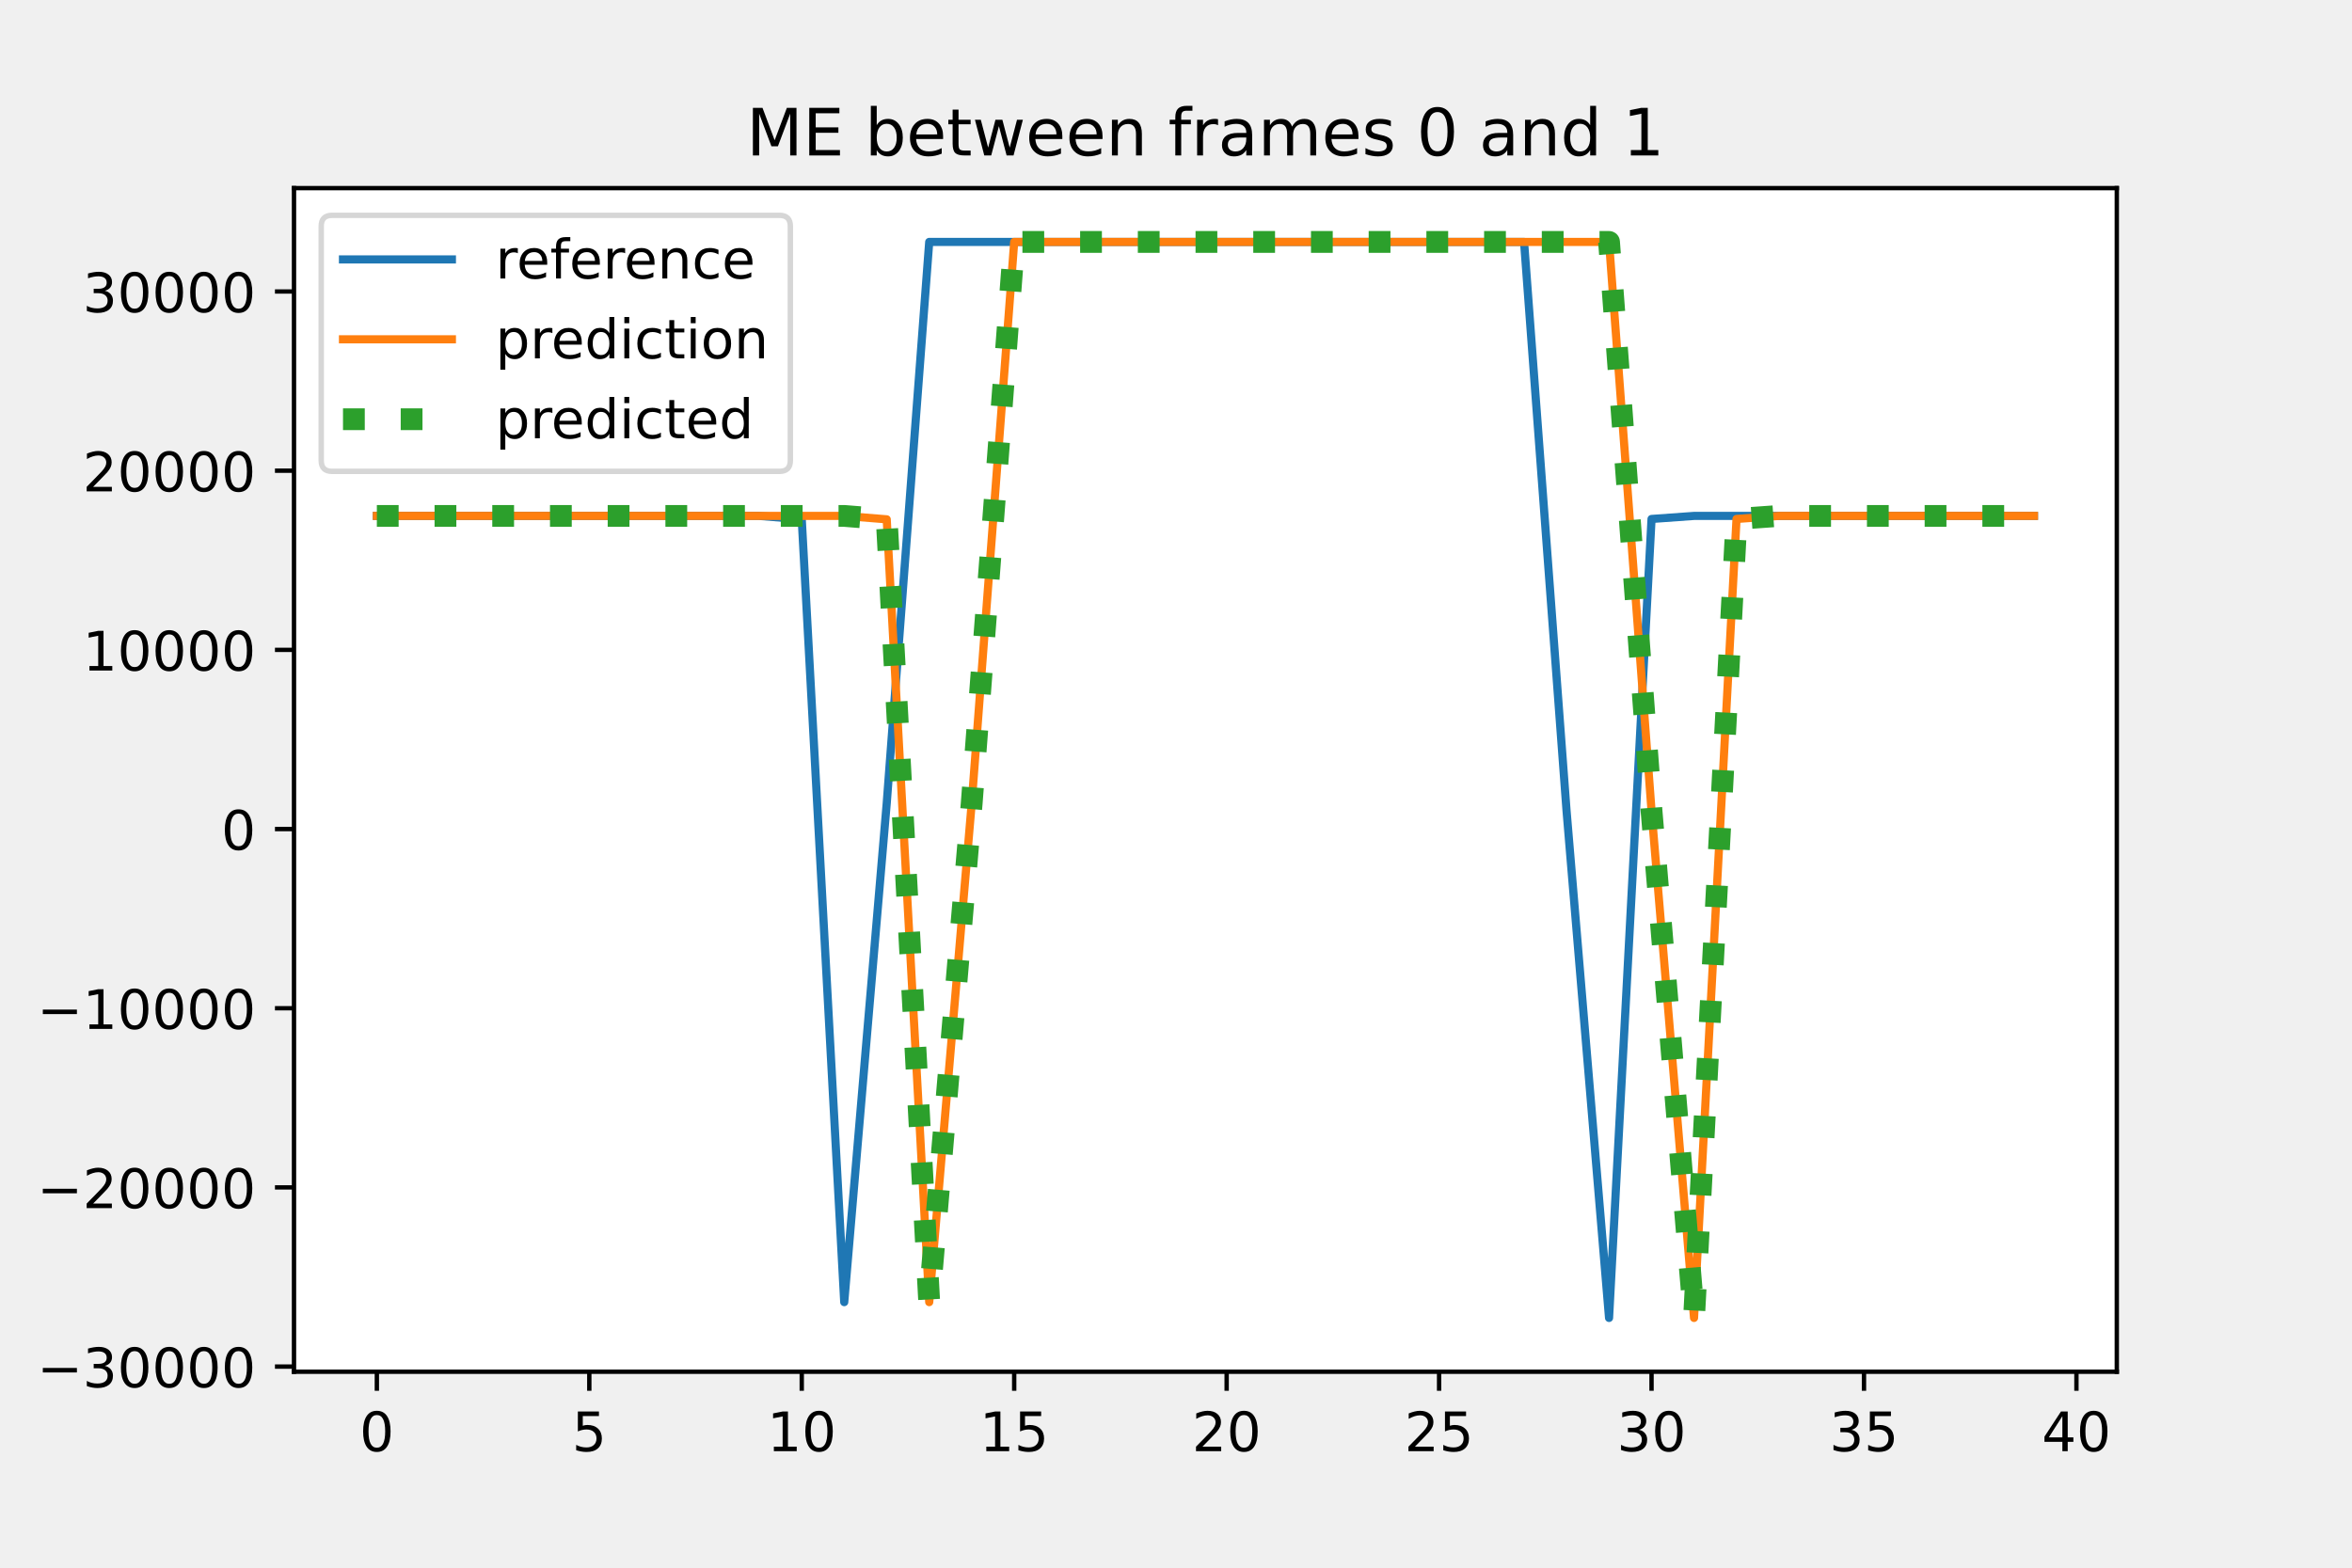
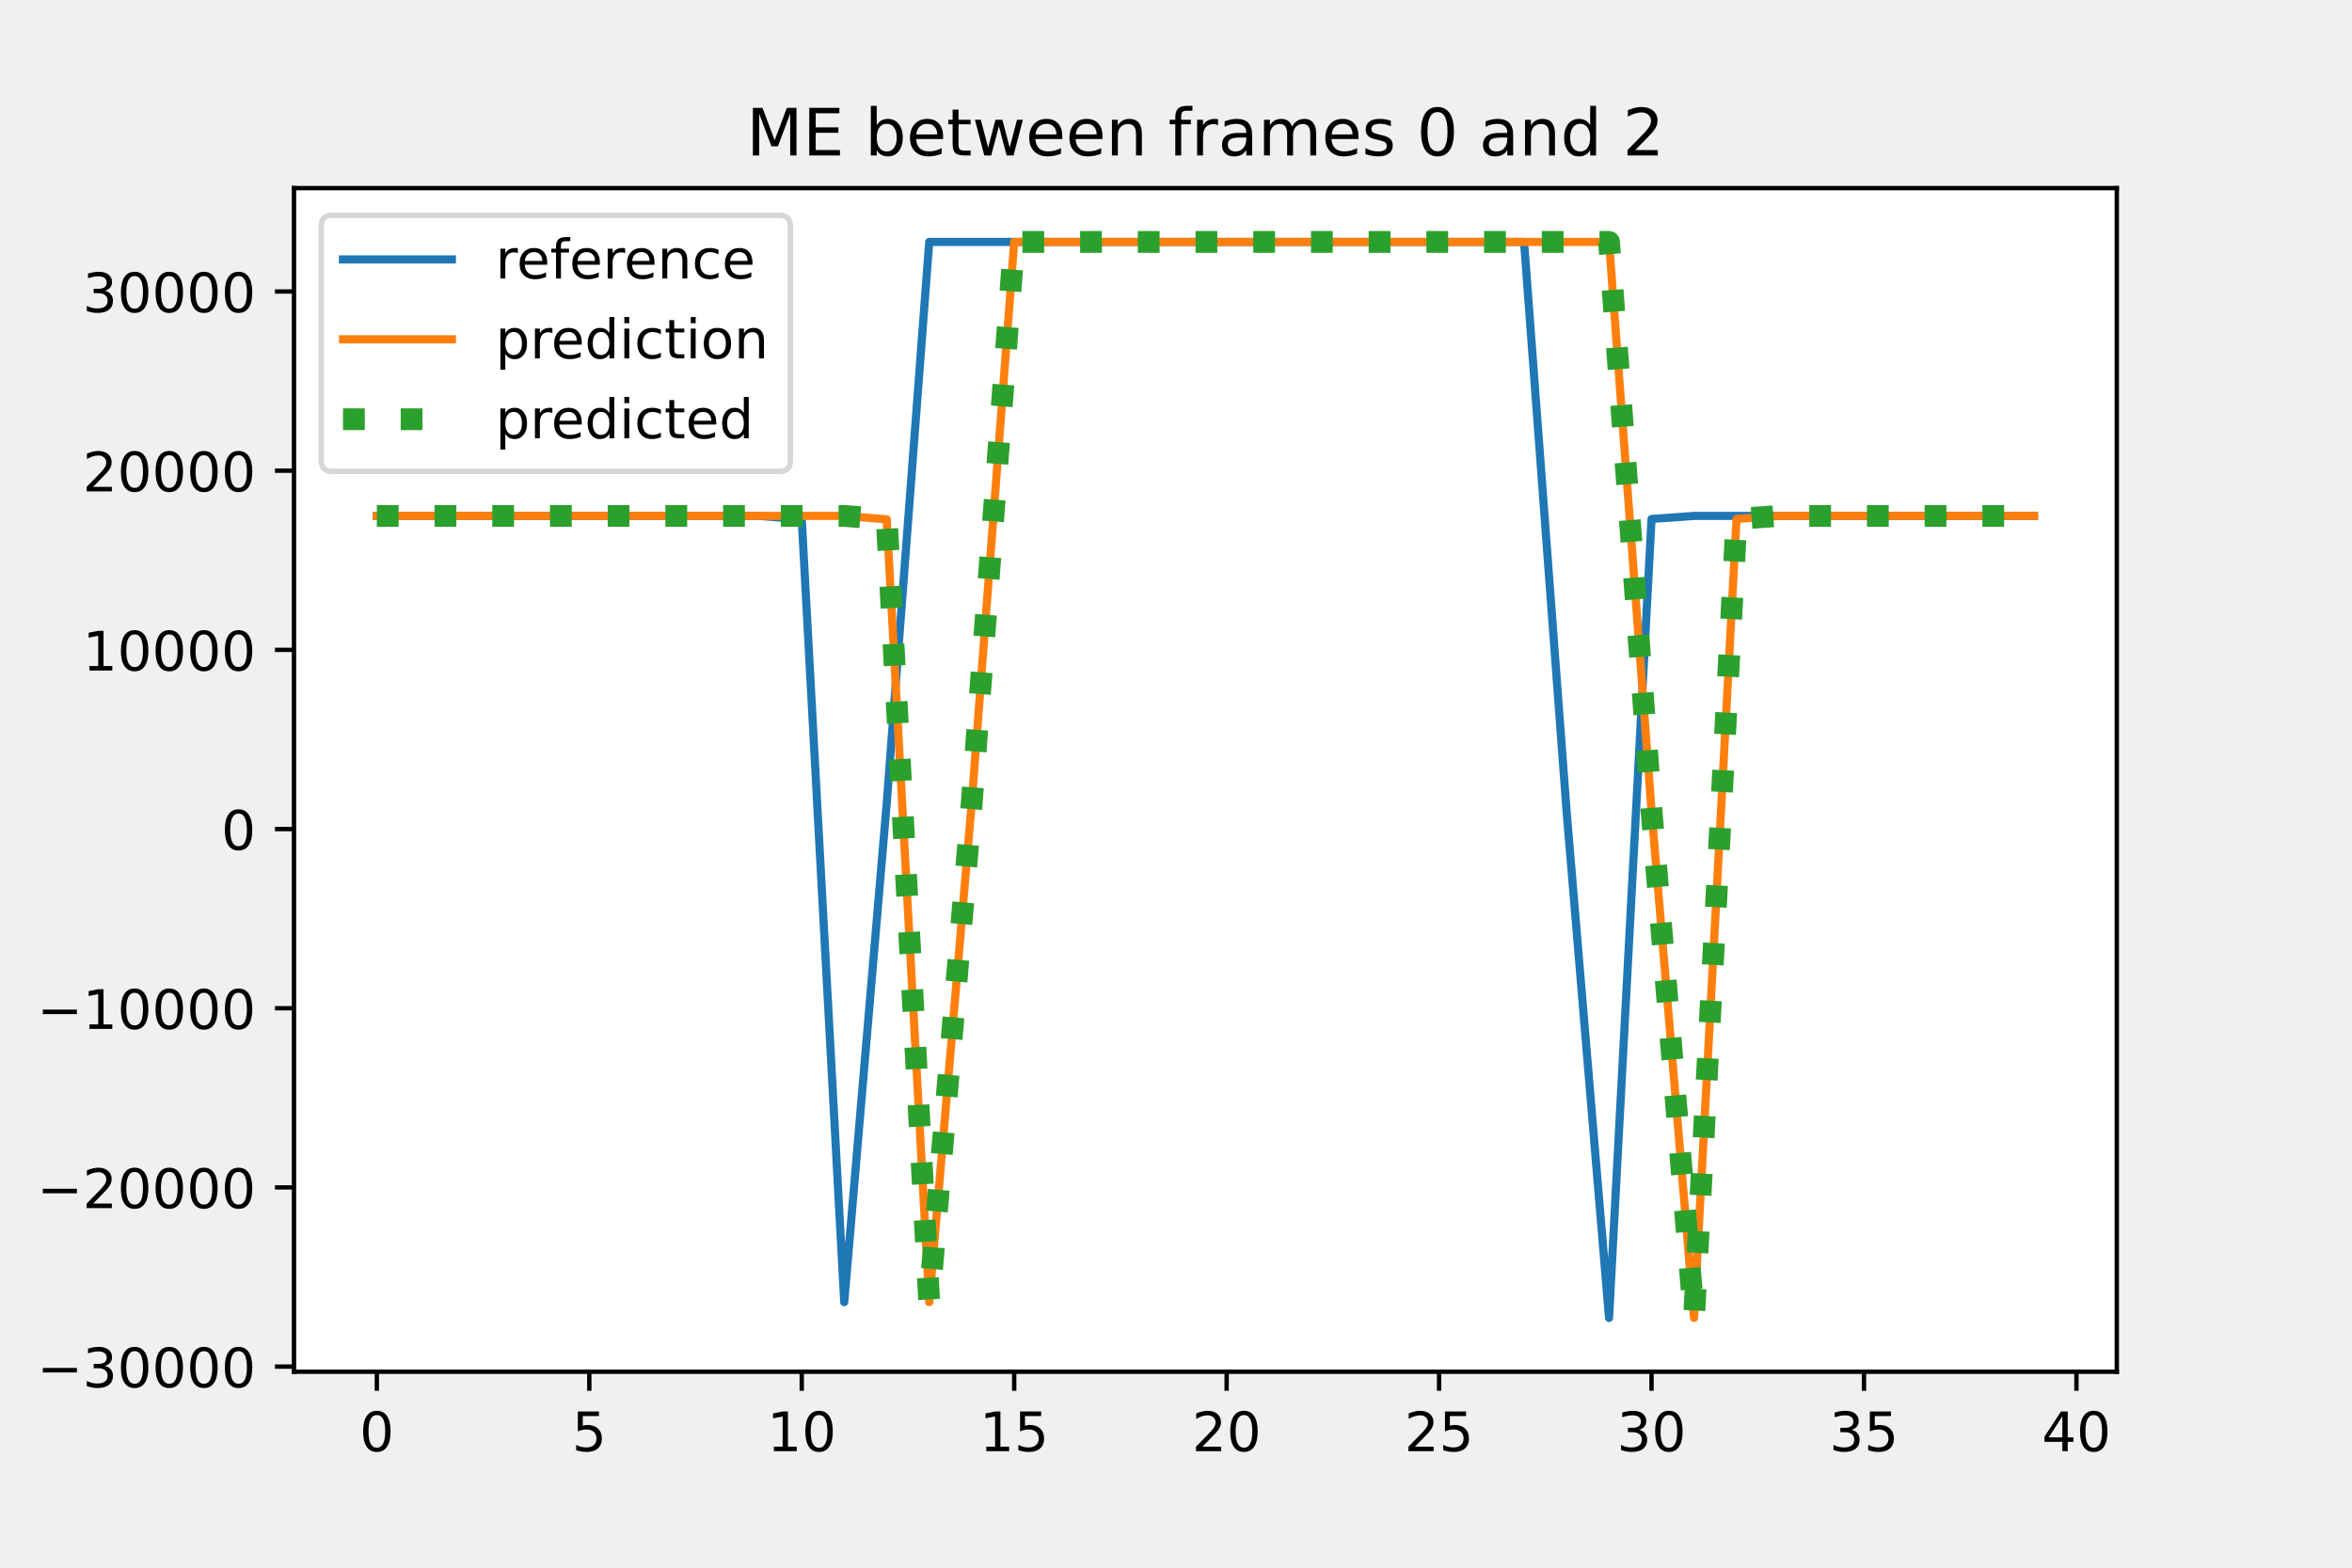
<svg xmlns="http://www.w3.org/2000/svg" xmlns:xlink="http://www.w3.org/1999/xlink" height="288pt" version="1.1" viewBox="0 0 432 288" width="432pt">
  <defs>
    <style type="text/css">*{stroke-linecap:butt;stroke-linejoin:round;}</style>
  </defs>
  <g id="figure_1">
    <g id="patch_1">
      <path d="M 0 288  L 432 288  L 432 0  L 0 0  z " style="fill:none;" />
    </g>
    <g id="axes_1">
      <g id="patch_2">
        <path d="M 54 252  L 388.8 252  L 388.8 34.56  L 54 34.56  z " style="fill:#ffffff;" />
      </g>
      <g id="matplotlib.axis_1">
        <g id="xtick_1">
          <g id="line2d_1">
            <defs>
-               <path d="M 0 0  L 0 3.5  " id="m40931285f3" style="stroke:#000000;stroke-width:0.8;" />
+               <path d="M 0 0  L 0 3.5  " id="mf66655b7ff" style="stroke:#000000;stroke-width:0.8;" />
            </defs>
            <g>
-               <use style="stroke:#000000;stroke-width:0.8;" x="69.218" xlink:href="#m40931285f3" y="252" />
+               <use style="stroke:#000000;stroke-width:0.8;" x="69.218" xlink:href="#mf66655b7ff" y="252" />
            </g>
          </g>
          <g id="text_1">
            <g transform="translate(66.03693 266.5984)scale(0.1 -0.1)">
              <defs>
                <path d="M 31.781 66.406  Q 24.172 66.406 20.328 58.906  Q 16.5 51.422 16.5 36.375  Q 16.5 21.391 20.328 13.891  Q 24.172 6.391 31.781 6.391  Q 39.453 6.391 43.281 13.891  Q 47.125 21.391 47.125 36.375  Q 47.125 51.422 43.281 58.906  Q 39.453 66.406 31.781 66.406  z M 31.781 74.219  Q 44.047 74.219 50.516 64.516  Q 56.984 54.828 56.984 36.375  Q 56.984 17.969 50.516 8.266  Q 44.047 -1.422 31.781 -1.422  Q 19.531 -1.422 13.062 8.266  Q 6.594 17.969 6.594 36.375  Q 6.594 54.828 13.062 64.516  Q 19.531 74.219 31.781 74.219  z " id="DejaVuSans-48" />
              </defs>
              <use xlink:href="#DejaVuSans-48" />
            </g>
          </g>
        </g>
        <g id="xtick_2">
          <g id="line2d_2">
            <g>
-               <use style="stroke:#000000;stroke-width:0.8;" x="108.239" xlink:href="#m40931285f3" y="252" />
+               <use style="stroke:#000000;stroke-width:0.8;" x="108.239" xlink:href="#mf66655b7ff" y="252" />
            </g>
          </g>
          <g id="text_2">
            <g transform="translate(105.0579 266.5984)scale(0.1 -0.1)">
              <defs>
                <path d="M 10.797 72.906  L 49.516 72.906  L 49.516 64.594  L 19.828 64.594  L 19.828 46.734  Q 21.969 47.469 24.109 47.828  Q 26.266 48.188 28.422 48.188  Q 40.625 48.188 47.75 41.5  Q 54.891 34.812 54.891 23.391  Q 54.891 11.625 47.562 5.094  Q 40.234 -1.422 26.906 -1.422  Q 22.312 -1.422 17.547 -0.641  Q 12.797 0.141 7.719 1.703  L 7.719 11.625  Q 12.109 9.234 16.797 8.062  Q 21.484 6.891 26.703 6.891  Q 35.156 6.891 40.078 11.328  Q 45.016 15.766 45.016 23.391  Q 45.016 31 40.078 35.438  Q 35.156 39.891 26.703 39.891  Q 22.75 39.891 18.812 39.016  Q 14.891 38.141 10.797 36.281  z " id="DejaVuSans-53" />
              </defs>
              <use xlink:href="#DejaVuSans-53" />
            </g>
          </g>
        </g>
        <g id="xtick_3">
          <g id="line2d_3">
            <g>
-               <use style="stroke:#000000;stroke-width:0.8;" x="147.26" xlink:href="#m40931285f3" y="252" />
+               <use style="stroke:#000000;stroke-width:0.8;" x="147.26" xlink:href="#mf66655b7ff" y="252" />
            </g>
          </g>
          <g id="text_3">
            <g transform="translate(140.8976 266.5984)scale(0.1 -0.1)">
              <defs>
                <path d="M 12.406 8.297  L 28.516 8.297  L 28.516 63.922  L 10.984 60.406  L 10.984 69.391  L 28.422 72.906  L 38.281 72.906  L 38.281 8.297  L 54.391 8.297  L 54.391 0  L 12.406 0  z " id="DejaVuSans-49" />
              </defs>
              <use xlink:href="#DejaVuSans-49" />
              <use x="63.623" xlink:href="#DejaVuSans-48" />
            </g>
          </g>
        </g>
        <g id="xtick_4">
          <g id="line2d_4">
            <g>
-               <use style="stroke:#000000;stroke-width:0.8;" x="186.281" xlink:href="#m40931285f3" y="252" />
+               <use style="stroke:#000000;stroke-width:0.8;" x="186.281" xlink:href="#mf66655b7ff" y="252" />
            </g>
          </g>
          <g id="text_4">
            <g transform="translate(179.9186 266.5984)scale(0.1 -0.1)">
              <use xlink:href="#DejaVuSans-49" />
              <use x="63.623" xlink:href="#DejaVuSans-53" />
            </g>
          </g>
        </g>
        <g id="xtick_5">
          <g id="line2d_5">
            <g>
-               <use style="stroke:#000000;stroke-width:0.8;" x="225.302" xlink:href="#m40931285f3" y="252" />
+               <use style="stroke:#000000;stroke-width:0.8;" x="225.302" xlink:href="#mf66655b7ff" y="252" />
            </g>
          </g>
          <g id="text_5">
            <g transform="translate(218.9396 266.5984)scale(0.1 -0.1)">
              <defs>
                <path d="M 19.188 8.297  L 53.609 8.297  L 53.609 0  L 7.328 0  L 7.328 8.297  Q 12.938 14.109 22.625 23.891  Q 32.328 33.688 34.812 36.531  Q 39.547 41.844 41.422 45.531  Q 43.312 49.219 43.312 52.781  Q 43.312 58.594 39.234 62.25  Q 35.156 65.922 28.609 65.922  Q 23.969 65.922 18.812 64.312  Q 13.672 62.703 7.812 59.422  L 7.812 69.391  Q 13.766 71.781 18.938 73  Q 24.125 74.219 28.422 74.219  Q 39.75 74.219 46.484 68.547  Q 53.219 62.891 53.219 53.422  Q 53.219 48.922 51.531 44.891  Q 49.859 40.875 45.406 35.406  Q 44.188 33.984 37.641 27.219  Q 31.109 20.453 19.188 8.297  z " id="DejaVuSans-50" />
              </defs>
              <use xlink:href="#DejaVuSans-50" />
              <use x="63.623" xlink:href="#DejaVuSans-48" />
            </g>
          </g>
        </g>
        <g id="xtick_6">
          <g id="line2d_6">
            <g>
-               <use style="stroke:#000000;stroke-width:0.8;" x="264.323" xlink:href="#m40931285f3" y="252" />
+               <use style="stroke:#000000;stroke-width:0.8;" x="264.323" xlink:href="#mf66655b7ff" y="252" />
            </g>
          </g>
          <g id="text_6">
            <g transform="translate(257.9606 266.5984)scale(0.1 -0.1)">
              <use xlink:href="#DejaVuSans-50" />
              <use x="63.623" xlink:href="#DejaVuSans-53" />
            </g>
          </g>
        </g>
        <g id="xtick_7">
          <g id="line2d_7">
            <g>
-               <use style="stroke:#000000;stroke-width:0.8;" x="303.344" xlink:href="#m40931285f3" y="252" />
+               <use style="stroke:#000000;stroke-width:0.8;" x="303.344" xlink:href="#mf66655b7ff" y="252" />
            </g>
          </g>
          <g id="text_7">
            <g transform="translate(296.9816 266.5984)scale(0.1 -0.1)">
              <defs>
                <path d="M 40.578 39.312  Q 47.656 37.797 51.625 33  Q 55.609 28.219 55.609 21.188  Q 55.609 10.406 48.188 4.484  Q 40.766 -1.422 27.094 -1.422  Q 22.516 -1.422 17.656 -0.516  Q 12.797 0.391 7.625 2.203  L 7.625 11.719  Q 11.719 9.328 16.594 8.109  Q 21.484 6.891 26.812 6.891  Q 36.078 6.891 40.938 10.547  Q 45.797 14.203 45.797 21.188  Q 45.797 27.641 41.281 31.266  Q 36.766 34.906 28.719 34.906  L 20.219 34.906  L 20.219 43.016  L 29.109 43.016  Q 36.375 43.016 40.234 45.922  Q 44.094 48.828 44.094 54.297  Q 44.094 59.906 40.109 62.906  Q 36.141 65.922 28.719 65.922  Q 24.656 65.922 20.016 65.031  Q 15.375 64.156 9.812 62.312  L 9.812 71.094  Q 15.438 72.656 20.344 73.438  Q 25.25 74.219 29.594 74.219  Q 40.828 74.219 47.359 69.109  Q 53.906 64.016 53.906 55.328  Q 53.906 49.266 50.438 45.094  Q 46.969 40.922 40.578 39.312  z " id="DejaVuSans-51" />
              </defs>
              <use xlink:href="#DejaVuSans-51" />
              <use x="63.623" xlink:href="#DejaVuSans-48" />
            </g>
          </g>
        </g>
        <g id="xtick_8">
          <g id="line2d_8">
            <g>
-               <use style="stroke:#000000;stroke-width:0.8;" x="342.365" xlink:href="#m40931285f3" y="252" />
+               <use style="stroke:#000000;stroke-width:0.8;" x="342.365" xlink:href="#mf66655b7ff" y="252" />
            </g>
          </g>
          <g id="text_8">
            <g transform="translate(336.0025 266.5984)scale(0.1 -0.1)">
              <use xlink:href="#DejaVuSans-51" />
              <use x="63.623" xlink:href="#DejaVuSans-53" />
            </g>
          </g>
        </g>
        <g id="xtick_9">
          <g id="line2d_9">
            <g>
-               <use style="stroke:#000000;stroke-width:0.8;" x="381.386" xlink:href="#m40931285f3" y="252" />
+               <use style="stroke:#000000;stroke-width:0.8;" x="381.386" xlink:href="#mf66655b7ff" y="252" />
            </g>
          </g>
          <g id="text_9">
            <g transform="translate(375.0235 266.5984)scale(0.1 -0.1)">
              <defs>
                <path d="M 37.797 64.312  L 12.891 25.391  L 37.797 25.391  z M 35.203 72.906  L 47.609 72.906  L 47.609 25.391  L 58.016 25.391  L 58.016 17.188  L 47.609 17.188  L 47.609 0  L 37.797 0  L 37.797 17.188  L 4.891 17.188  L 4.891 26.703  z " id="DejaVuSans-52" />
              </defs>
              <use xlink:href="#DejaVuSans-52" />
              <use x="63.623" xlink:href="#DejaVuSans-48" />
            </g>
          </g>
        </g>
      </g>
      <g id="matplotlib.axis_2">
        <g id="ytick_1">
          <g id="line2d_10">
            <defs>
-               <path d="M 0 0  L -3.5 0  " id="m2f9cbbd209" style="stroke:#000000;stroke-width:0.8;" />
+               <path d="M 0 0  L -3.5 0  " id="m3d5423d184" style="stroke:#000000;stroke-width:0.8;" />
            </defs>
            <g>
-               <use style="stroke:#000000;stroke-width:0.8;" x="54" xlink:href="#m2f9cbbd209" y="251.057" />
+               <use style="stroke:#000000;stroke-width:0.8;" x="54" xlink:href="#m3d5423d184" y="251.057" />
            </g>
          </g>
          <g id="text_10">
            <g transform="translate(6.807812 254.856)scale(0.1 -0.1)">
              <defs>
                <path d="M 10.594 35.5  L 73.188 35.5  L 73.188 27.203  L 10.594 27.203  z " id="DejaVuSans-8722" />
              </defs>
              <use xlink:href="#DejaVuSans-8722" />
              <use x="83.789" xlink:href="#DejaVuSans-51" />
              <use x="147.412" xlink:href="#DejaVuSans-48" />
              <use x="211.035" xlink:href="#DejaVuSans-48" />
              <use x="274.658" xlink:href="#DejaVuSans-48" />
              <use x="338.281" xlink:href="#DejaVuSans-48" />
            </g>
          </g>
        </g>
        <g id="ytick_2">
          <g id="line2d_11">
            <g>
-               <use style="stroke:#000000;stroke-width:0.8;" x="54" xlink:href="#m2f9cbbd209" y="218.139" />
+               <use style="stroke:#000000;stroke-width:0.8;" x="54" xlink:href="#m3d5423d184" y="218.139" />
            </g>
          </g>
          <g id="text_11">
            <g transform="translate(6.807812 221.9385)scale(0.1 -0.1)">
              <use xlink:href="#DejaVuSans-8722" />
              <use x="83.789" xlink:href="#DejaVuSans-50" />
              <use x="147.412" xlink:href="#DejaVuSans-48" />
              <use x="211.035" xlink:href="#DejaVuSans-48" />
              <use x="274.658" xlink:href="#DejaVuSans-48" />
              <use x="338.281" xlink:href="#DejaVuSans-48" />
            </g>
          </g>
        </g>
        <g id="ytick_3">
          <g id="line2d_12">
            <g>
-               <use style="stroke:#000000;stroke-width:0.8;" x="54" xlink:href="#m2f9cbbd209" y="185.222" />
+               <use style="stroke:#000000;stroke-width:0.8;" x="54" xlink:href="#m3d5423d184" y="185.222" />
            </g>
          </g>
          <g id="text_12">
            <g transform="translate(6.807812 189.021)scale(0.1 -0.1)">
              <use xlink:href="#DejaVuSans-8722" />
              <use x="83.789" xlink:href="#DejaVuSans-49" />
              <use x="147.412" xlink:href="#DejaVuSans-48" />
              <use x="211.035" xlink:href="#DejaVuSans-48" />
              <use x="274.658" xlink:href="#DejaVuSans-48" />
              <use x="338.281" xlink:href="#DejaVuSans-48" />
            </g>
          </g>
        </g>
        <g id="ytick_4">
          <g id="line2d_13">
            <g>
-               <use style="stroke:#000000;stroke-width:0.8;" x="54" xlink:href="#m2f9cbbd209" y="152.304" />
+               <use style="stroke:#000000;stroke-width:0.8;" x="54" xlink:href="#m3d5423d184" y="152.304" />
            </g>
          </g>
          <g id="text_13">
            <g transform="translate(40.6375 156.1035)scale(0.1 -0.1)">
              <use xlink:href="#DejaVuSans-48" />
            </g>
          </g>
        </g>
        <g id="ytick_5">
          <g id="line2d_14">
            <g>
-               <use style="stroke:#000000;stroke-width:0.8;" x="54" xlink:href="#m2f9cbbd209" y="119.387" />
+               <use style="stroke:#000000;stroke-width:0.8;" x="54" xlink:href="#m3d5423d184" y="119.387" />
            </g>
          </g>
          <g id="text_14">
            <g transform="translate(15.1875 123.1861)scale(0.1 -0.1)">
              <use xlink:href="#DejaVuSans-49" />
              <use x="63.623" xlink:href="#DejaVuSans-48" />
              <use x="127.246" xlink:href="#DejaVuSans-48" />
              <use x="190.869" xlink:href="#DejaVuSans-48" />
              <use x="254.492" xlink:href="#DejaVuSans-48" />
            </g>
          </g>
        </g>
        <g id="ytick_6">
          <g id="line2d_15">
            <g>
-               <use style="stroke:#000000;stroke-width:0.8;" x="54" xlink:href="#m2f9cbbd209" y="86.469" />
+               <use style="stroke:#000000;stroke-width:0.8;" x="54" xlink:href="#m3d5423d184" y="86.469" />
            </g>
          </g>
          <g id="text_15">
            <g transform="translate(15.1875 90.2686)scale(0.1 -0.1)">
              <use xlink:href="#DejaVuSans-50" />
              <use x="63.623" xlink:href="#DejaVuSans-48" />
              <use x="127.246" xlink:href="#DejaVuSans-48" />
              <use x="190.869" xlink:href="#DejaVuSans-48" />
              <use x="254.492" xlink:href="#DejaVuSans-48" />
            </g>
          </g>
        </g>
        <g id="ytick_7">
          <g id="line2d_16">
            <g>
-               <use style="stroke:#000000;stroke-width:0.8;" x="54" xlink:href="#m2f9cbbd209" y="53.552" />
+               <use style="stroke:#000000;stroke-width:0.8;" x="54" xlink:href="#m3d5423d184" y="53.552" />
            </g>
          </g>
          <g id="text_16">
            <g transform="translate(15.1875 57.35112)scale(0.1 -0.1)">
              <use xlink:href="#DejaVuSans-51" />
              <use x="63.623" xlink:href="#DejaVuSans-48" />
              <use x="127.246" xlink:href="#DejaVuSans-48" />
              <use x="190.869" xlink:href="#DejaVuSans-48" />
              <use x="254.492" xlink:href="#DejaVuSans-48" />
            </g>
          </g>
        </g>
      </g>
      <g id="line2d_17">
-         <path clip-path="url(#p9c40baf125)" d="M 69.218 94.779  L 77.022 94.779  L 84.827 94.779  L 92.631 94.779  L 100.435 94.779  L 108.239 94.779  L 116.043 94.779  L 123.848 94.779  L 131.652 94.779  L 139.456 94.779  L 147.26 95.405  L 155.064 239.213  L 162.869 147.551  L 170.673 44.444  L 178.477 44.444  L 186.281 44.444  L 194.085 44.444  L 201.89 44.444  L 209.694 44.444  L 217.498 44.444  L 225.302 44.444  L 233.106 44.444  L 240.91 44.444  L 248.715 44.444  L 256.519 44.444  L 264.323 44.444  L 272.127 44.444  L 279.931 44.444  L 287.736 148.983  L 295.54 242.116  L 303.344 95.34  L 311.148 94.779  L 318.952 94.779  L 326.757 94.779  L 334.561 94.779  L 342.365 94.779  L 350.169 94.779  L 357.973 94.779  L 365.778 94.779  L 373.582 94.779  " style="fill:none;stroke:#1f77b4;stroke-linecap:square;stroke-width:1.5;" />
+         <path clip-path="url(#p1ad261bbf3)" d="M 69.218 94.779  L 77.022 94.779  L 84.827 94.779  L 92.631 94.779  L 100.435 94.779  L 108.239 94.779  L 116.043 94.779  L 123.848 94.779  L 131.652 94.779  L 139.456 94.779  L 147.26 95.405  L 155.064 239.213  L 162.869 147.551  L 170.673 44.444  L 178.477 44.444  L 186.281 44.444  L 194.085 44.444  L 201.89 44.444  L 209.694 44.444  L 217.498 44.444  L 225.302 44.444  L 233.106 44.444  L 240.91 44.444  L 248.715 44.444  L 256.519 44.444  L 264.323 44.444  L 272.127 44.444  L 279.931 44.444  L 287.736 148.983  L 295.54 242.116  L 303.344 95.34  L 311.148 94.779  L 318.952 94.779  L 326.757 94.779  L 334.561 94.779  L 342.365 94.779  L 350.169 94.779  L 357.973 94.779  L 365.778 94.779  L 373.582 94.779  " style="fill:none;stroke:#1f77b4;stroke-linecap:square;stroke-width:1.5;" />
      </g>
      <g id="line2d_18">
-         <path clip-path="url(#p9c40baf125)" d="M 69.218 94.779  L 77.022 94.779  L 84.827 94.779  L 92.631 94.779  L 100.435 94.779  L 108.239 94.779  L 116.043 94.779  L 123.848 94.779  L 131.652 94.779  L 139.456 94.779  L 147.26 94.779  L 155.064 94.779  L 162.869 95.405  L 170.673 239.213  L 178.477 147.551  L 186.281 44.444  L 194.085 44.444  L 201.89 44.444  L 209.694 44.444  L 217.498 44.444  L 225.302 44.444  L 233.106 44.444  L 240.91 44.444  L 248.715 44.444  L 256.519 44.444  L 264.323 44.444  L 272.127 44.444  L 279.931 44.444  L 287.736 44.444  L 295.54 44.444  L 303.344 148.983  L 311.148 242.116  L 318.952 95.34  L 326.757 94.779  L 334.561 94.779  L 342.365 94.779  L 350.169 94.779  L 357.973 94.779  L 365.778 94.779  L 373.582 94.779  " style="fill:none;stroke:#ff7f0e;stroke-linecap:square;stroke-width:1.5;" />
+         <path clip-path="url(#p1ad261bbf3)" d="M 69.218 94.779  L 77.022 94.779  L 84.827 94.779  L 92.631 94.779  L 100.435 94.779  L 108.239 94.779  L 116.043 94.779  L 123.848 94.779  L 131.652 94.779  L 139.456 94.779  L 147.26 94.779  L 155.064 94.779  L 162.869 95.405  L 170.673 239.213  L 178.477 147.551  L 186.281 44.444  L 194.085 44.444  L 201.89 44.444  L 209.694 44.444  L 217.498 44.444  L 225.302 44.444  L 233.106 44.444  L 240.91 44.444  L 248.715 44.444  L 256.519 44.444  L 264.323 44.444  L 272.127 44.444  L 279.931 44.444  L 287.736 44.444  L 295.54 44.444  L 303.344 148.983  L 311.148 242.116  L 318.952 95.34  L 326.757 94.779  L 334.561 94.779  L 342.365 94.779  L 350.169 94.779  L 357.973 94.779  L 365.778 94.779  L 373.582 94.779  " style="fill:none;stroke:#ff7f0e;stroke-linecap:square;stroke-width:1.5;" />
      </g>
      <g id="line2d_19">
-         <path clip-path="url(#p9c40baf125)" d="M 69.218 94.779  L 77.022 94.779  L 84.827 94.779  L 92.631 94.779  L 100.435 94.779  L 108.239 94.779  L 116.043 94.779  L 123.848 94.779  L 131.652 94.779  L 139.456 94.779  L 147.26 94.779  L 155.064 94.779  L 162.869 95.405  L 170.673 239.213  L 178.477 147.551  L 186.281 44.444  L 194.085 44.444  L 201.89 44.444  L 209.694 44.444  L 217.498 44.444  L 225.302 44.444  L 233.106 44.444  L 240.91 44.444  L 248.715 44.444  L 256.519 44.444  L 264.323 44.444  L 272.127 44.444  L 279.931 44.444  L 287.736 44.444  L 295.54 44.444  L 303.344 148.983  L 311.148 242.116  L 318.952 95.34  L 326.757 94.779  L 334.561 94.779  L 342.365 94.779  L 350.169 94.779  L 357.973 94.779  L 365.778 94.779  L 373.582 94.779  " style="fill:none;stroke:#2ca02c;stroke-dasharray:4,6.6;stroke-dashoffset:0;stroke-width:4;" />
+         <path clip-path="url(#p1ad261bbf3)" d="M 69.218 94.779  L 77.022 94.779  L 84.827 94.779  L 92.631 94.779  L 100.435 94.779  L 108.239 94.779  L 116.043 94.779  L 123.848 94.779  L 131.652 94.779  L 139.456 94.779  L 147.26 94.779  L 155.064 94.779  L 162.869 95.405  L 170.673 239.213  L 178.477 147.551  L 186.281 44.444  L 194.085 44.444  L 201.89 44.444  L 209.694 44.444  L 217.498 44.444  L 225.302 44.444  L 233.106 44.444  L 240.91 44.444  L 248.715 44.444  L 256.519 44.444  L 264.323 44.444  L 272.127 44.444  L 279.931 44.444  L 287.736 44.444  L 295.54 44.444  L 303.344 148.983  L 311.148 242.116  L 318.952 95.34  L 326.757 94.779  L 334.561 94.779  L 342.365 94.779  L 350.169 94.779  L 357.973 94.779  L 365.778 94.779  L 373.582 94.779  " style="fill:none;stroke:#2ca02c;stroke-dasharray:4,6.6;stroke-dashoffset:0;stroke-width:4;" />
      </g>
      <g id="patch_3">
        <path d="M 54 252  L 54 34.56  " style="fill:none;stroke:#000000;stroke-linecap:square;stroke-linejoin:miter;stroke-width:0.8;" />
      </g>
      <g id="patch_4">
        <path d="M 388.8 252  L 388.8 34.56  " style="fill:none;stroke:#000000;stroke-linecap:square;stroke-linejoin:miter;stroke-width:0.8;" />
      </g>
      <g id="patch_5">
        <path d="M 54 252  L 388.8 252  " style="fill:none;stroke:#000000;stroke-linecap:square;stroke-linejoin:miter;stroke-width:0.8;" />
      </g>
      <g id="patch_6">
        <path d="M 54 34.56  L 388.8 34.56  " style="fill:none;stroke:#000000;stroke-linecap:square;stroke-linejoin:miter;stroke-width:0.8;" />
      </g>
      <g id="text_17">
        <g transform="translate(137.1103 28.56)scale(0.12 -0.12)">
          <defs>
            <path d="M 9.812 72.906  L 24.516 72.906  L 43.109 23.297  L 61.812 72.906  L 76.516 72.906  L 76.516 0  L 66.891 0  L 66.891 64.016  L 48.094 14.016  L 38.188 14.016  L 19.391 64.016  L 19.391 0  L 9.812 0  z " id="DejaVuSans-77" />
            <path d="M 9.812 72.906  L 55.906 72.906  L 55.906 64.594  L 19.672 64.594  L 19.672 43.016  L 54.391 43.016  L 54.391 34.719  L 19.672 34.719  L 19.672 8.297  L 56.781 8.297  L 56.781 0  L 9.812 0  z " id="DejaVuSans-69" />
            <path id="DejaVuSans-32" />
            <path d="M 48.688 27.297  Q 48.688 37.203 44.609 42.844  Q 40.531 48.484 33.406 48.484  Q 26.266 48.484 22.188 42.844  Q 18.109 37.203 18.109 27.297  Q 18.109 17.391 22.188 11.75  Q 26.266 6.109 33.406 6.109  Q 40.531 6.109 44.609 11.75  Q 48.688 17.391 48.688 27.297  z M 18.109 46.391  Q 20.953 51.266 25.266 53.625  Q 29.594 56 35.594 56  Q 45.562 56 51.781 48.094  Q 58.016 40.188 58.016 27.297  Q 58.016 14.406 51.781 6.484  Q 45.562 -1.422 35.594 -1.422  Q 29.594 -1.422 25.266 0.953  Q 20.953 3.328 18.109 8.203  L 18.109 0  L 9.078 0  L 9.078 75.984  L 18.109 75.984  z " id="DejaVuSans-98" />
            <path d="M 56.203 29.594  L 56.203 25.203  L 14.891 25.203  Q 15.484 15.922 20.484 11.062  Q 25.484 6.203 34.422 6.203  Q 39.594 6.203 44.453 7.469  Q 49.312 8.734 54.109 11.281  L 54.109 2.781  Q 49.266 0.734 44.188 -0.344  Q 39.109 -1.422 33.891 -1.422  Q 20.797 -1.422 13.156 6.188  Q 5.516 13.812 5.516 26.812  Q 5.516 40.234 12.766 48.109  Q 20.016 56 32.328 56  Q 43.359 56 49.781 48.891  Q 56.203 41.797 56.203 29.594  z M 47.219 32.234  Q 47.125 39.594 43.094 43.984  Q 39.062 48.391 32.422 48.391  Q 24.906 48.391 20.391 44.141  Q 15.875 39.891 15.188 32.172  z " id="DejaVuSans-101" />
            <path d="M 18.312 70.219  L 18.312 54.688  L 36.812 54.688  L 36.812 47.703  L 18.312 47.703  L 18.312 18.016  Q 18.312 11.328 20.141 9.422  Q 21.969 7.516 27.594 7.516  L 36.812 7.516  L 36.812 0  L 27.594 0  Q 17.188 0 13.234 3.875  Q 9.281 7.766 9.281 18.016  L 9.281 47.703  L 2.688 47.703  L 2.688 54.688  L 9.281 54.688  L 9.281 70.219  z " id="DejaVuSans-116" />
            <path d="M 4.203 54.688  L 13.188 54.688  L 24.422 12.016  L 35.594 54.688  L 46.188 54.688  L 57.422 12.016  L 68.609 54.688  L 77.594 54.688  L 63.281 0  L 52.688 0  L 40.922 44.828  L 29.109 0  L 18.5 0  z " id="DejaVuSans-119" />
            <path d="M 54.891 33.016  L 54.891 0  L 45.906 0  L 45.906 32.719  Q 45.906 40.484 42.875 44.328  Q 39.844 48.188 33.797 48.188  Q 26.516 48.188 22.312 43.547  Q 18.109 38.922 18.109 30.906  L 18.109 0  L 9.078 0  L 9.078 54.688  L 18.109 54.688  L 18.109 46.188  Q 21.344 51.125 25.703 53.562  Q 30.078 56 35.797 56  Q 45.219 56 50.047 50.172  Q 54.891 44.344 54.891 33.016  z " id="DejaVuSans-110" />
            <path d="M 37.109 75.984  L 37.109 68.5  L 28.516 68.5  Q 23.688 68.5 21.797 66.547  Q 19.922 64.594 19.922 59.516  L 19.922 54.688  L 34.719 54.688  L 34.719 47.703  L 19.922 47.703  L 19.922 0  L 10.891 0  L 10.891 47.703  L 2.297 47.703  L 2.297 54.688  L 10.891 54.688  L 10.891 58.5  Q 10.891 67.625 15.141 71.797  Q 19.391 75.984 28.609 75.984  z " id="DejaVuSans-102" />
            <path d="M 41.109 46.297  Q 39.594 47.172 37.812 47.578  Q 36.031 48 33.891 48  Q 26.266 48 22.188 43.047  Q 18.109 38.094 18.109 28.812  L 18.109 0  L 9.078 0  L 9.078 54.688  L 18.109 54.688  L 18.109 46.188  Q 20.953 51.172 25.484 53.578  Q 30.031 56 36.531 56  Q 37.453 56 38.578 55.875  Q 39.703 55.766 41.062 55.516  z " id="DejaVuSans-114" />
            <path d="M 34.281 27.484  Q 23.391 27.484 19.188 25  Q 14.984 22.516 14.984 16.5  Q 14.984 11.719 18.141 8.906  Q 21.297 6.109 26.703 6.109  Q 34.188 6.109 38.703 11.406  Q 43.219 16.703 43.219 25.484  L 43.219 27.484  z M 52.203 31.203  L 52.203 0  L 43.219 0  L 43.219 8.297  Q 40.141 3.328 35.547 0.953  Q 30.953 -1.422 24.312 -1.422  Q 15.922 -1.422 10.953 3.297  Q 6 8.016 6 15.922  Q 6 25.141 12.172 29.828  Q 18.359 34.516 30.609 34.516  L 43.219 34.516  L 43.219 35.406  Q 43.219 41.609 39.141 45  Q 35.062 48.391 27.688 48.391  Q 23 48.391 18.547 47.266  Q 14.109 46.141 10.016 43.891  L 10.016 52.203  Q 14.938 54.109 19.578 55.047  Q 24.219 56 28.609 56  Q 40.484 56 46.344 49.844  Q 52.203 43.703 52.203 31.203  z " id="DejaVuSans-97" />
            <path d="M 52 44.188  Q 55.375 50.25 60.062 53.125  Q 64.75 56 71.094 56  Q 79.641 56 84.281 50.016  Q 88.922 44.047 88.922 33.016  L 88.922 0  L 79.891 0  L 79.891 32.719  Q 79.891 40.578 77.094 44.375  Q 74.312 48.188 68.609 48.188  Q 61.625 48.188 57.562 43.547  Q 53.516 38.922 53.516 30.906  L 53.516 0  L 44.484 0  L 44.484 32.719  Q 44.484 40.625 41.703 44.406  Q 38.922 48.188 33.109 48.188  Q 26.219 48.188 22.156 43.531  Q 18.109 38.875 18.109 30.906  L 18.109 0  L 9.078 0  L 9.078 54.688  L 18.109 54.688  L 18.109 46.188  Q 21.188 51.219 25.484 53.609  Q 29.781 56 35.688 56  Q 41.656 56 45.828 52.969  Q 50 49.953 52 44.188  z " id="DejaVuSans-109" />
            <path d="M 44.281 53.078  L 44.281 44.578  Q 40.484 46.531 36.375 47.5  Q 32.281 48.484 27.875 48.484  Q 21.188 48.484 17.844 46.438  Q 14.5 44.391 14.5 40.281  Q 14.5 37.156 16.891 35.375  Q 19.281 33.594 26.516 31.984  L 29.594 31.297  Q 39.156 29.25 43.188 25.516  Q 47.219 21.781 47.219 15.094  Q 47.219 7.469 41.188 3.016  Q 35.156 -1.422 24.609 -1.422  Q 20.219 -1.422 15.453 -0.562  Q 10.688 0.297 5.422 2  L 5.422 11.281  Q 10.406 8.688 15.234 7.391  Q 20.062 6.109 24.812 6.109  Q 31.156 6.109 34.562 8.281  Q 37.984 10.453 37.984 14.406  Q 37.984 18.062 35.516 20.016  Q 33.062 21.969 24.703 23.781  L 21.578 24.516  Q 13.234 26.266 9.516 29.906  Q 5.812 33.547 5.812 39.891  Q 5.812 47.609 11.281 51.797  Q 16.75 56 26.812 56  Q 31.781 56 36.172 55.266  Q 40.578 54.547 44.281 53.078  z " id="DejaVuSans-115" />
            <path d="M 45.406 46.391  L 45.406 75.984  L 54.391 75.984  L 54.391 0  L 45.406 0  L 45.406 8.203  Q 42.578 3.328 38.25 0.953  Q 33.938 -1.422 27.875 -1.422  Q 17.969 -1.422 11.734 6.484  Q 5.516 14.406 5.516 27.297  Q 5.516 40.188 11.734 48.094  Q 17.969 56 27.875 56  Q 33.938 56 38.25 53.625  Q 42.578 51.266 45.406 46.391  z M 14.797 27.297  Q 14.797 17.391 18.875 11.75  Q 22.953 6.109 30.078 6.109  Q 37.203 6.109 41.297 11.75  Q 45.406 17.391 45.406 27.297  Q 45.406 37.203 41.297 42.844  Q 37.203 48.484 30.078 48.484  Q 22.953 48.484 18.875 42.844  Q 14.797 37.203 14.797 27.297  z " id="DejaVuSans-100" />
          </defs>
          <use xlink:href="#DejaVuSans-77" />
          <use x="86.279" xlink:href="#DejaVuSans-69" />
          <use x="149.463" xlink:href="#DejaVuSans-32" />
          <use x="181.25" xlink:href="#DejaVuSans-98" />
          <use x="244.727" xlink:href="#DejaVuSans-101" />
          <use x="306.25" xlink:href="#DejaVuSans-116" />
          <use x="345.459" xlink:href="#DejaVuSans-119" />
          <use x="427.246" xlink:href="#DejaVuSans-101" />
          <use x="488.77" xlink:href="#DejaVuSans-101" />
          <use x="550.293" xlink:href="#DejaVuSans-110" />
          <use x="613.672" xlink:href="#DejaVuSans-32" />
          <use x="645.459" xlink:href="#DejaVuSans-102" />
          <use x="680.664" xlink:href="#DejaVuSans-114" />
          <use x="721.777" xlink:href="#DejaVuSans-97" />
          <use x="783.057" xlink:href="#DejaVuSans-109" />
          <use x="880.469" xlink:href="#DejaVuSans-101" />
          <use x="941.992" xlink:href="#DejaVuSans-115" />
          <use x="994.092" xlink:href="#DejaVuSans-32" />
          <use x="1025.879" xlink:href="#DejaVuSans-48" />
          <use x="1089.502" xlink:href="#DejaVuSans-32" />
          <use x="1121.289" xlink:href="#DejaVuSans-97" />
          <use x="1182.568" xlink:href="#DejaVuSans-110" />
          <use x="1245.947" xlink:href="#DejaVuSans-100" />
          <use x="1309.424" xlink:href="#DejaVuSans-32" />
-           <use x="1341.211" xlink:href="#DejaVuSans-49" />
+           <use x="1341.211" xlink:href="#DejaVuSans-50" />
        </g>
      </g>
      <g id="legend_1">
        <g id="patch_7">
          <path d="M 61 86.594  L 143.167 86.594  Q 145.167 86.594 145.167 84.594  L 145.167 41.56  Q 145.167 39.56 143.167 39.56  L 61 39.56  Q 59 39.56 59 41.56  L 59 84.594  Q 59 86.594 61 86.594  z " style="fill:#ffffff;opacity:0.8;stroke:#cccccc;stroke-linejoin:miter;" />
        </g>
        <g id="line2d_20">
          <path d="M 63 47.658  L 83 47.658  " style="fill:none;stroke:#1f77b4;stroke-linecap:square;stroke-width:1.5;" />
        </g>
        <g id="line2d_21" />
        <g id="text_18">
          <g transform="translate(91 51.15844)scale(0.1 -0.1)">
            <defs>
              <path d="M 48.781 52.594  L 48.781 44.188  Q 44.969 46.297 41.141 47.344  Q 37.312 48.391 33.406 48.391  Q 24.656 48.391 19.812 42.844  Q 14.984 37.312 14.984 27.297  Q 14.984 17.281 19.812 11.734  Q 24.656 6.203 33.406 6.203  Q 37.312 6.203 41.141 7.25  Q 44.969 8.297 48.781 10.406  L 48.781 2.094  Q 45.016 0.344 40.984 -0.531  Q 36.969 -1.422 32.422 -1.422  Q 20.062 -1.422 12.781 6.344  Q 5.516 14.109 5.516 27.297  Q 5.516 40.672 12.859 48.328  Q 20.219 56 33.016 56  Q 37.156 56 41.109 55.141  Q 45.062 54.297 48.781 52.594  z " id="DejaVuSans-99" />
            </defs>
            <use xlink:href="#DejaVuSans-114" />
            <use x="38.863" xlink:href="#DejaVuSans-101" />
            <use x="100.387" xlink:href="#DejaVuSans-102" />
            <use x="135.592" xlink:href="#DejaVuSans-101" />
            <use x="197.115" xlink:href="#DejaVuSans-114" />
            <use x="235.979" xlink:href="#DejaVuSans-101" />
            <use x="297.502" xlink:href="#DejaVuSans-110" />
            <use x="360.881" xlink:href="#DejaVuSans-99" />
            <use x="415.861" xlink:href="#DejaVuSans-101" />
          </g>
        </g>
        <g id="line2d_22">
          <path d="M 63 62.337  L 83 62.337  " style="fill:none;stroke:#ff7f0e;stroke-linecap:square;stroke-width:1.5;" />
        </g>
        <g id="line2d_23" />
        <g id="text_19">
          <g transform="translate(91 65.83656)scale(0.1 -0.1)">
            <defs>
              <path d="M 18.109 8.203  L 18.109 -20.797  L 9.078 -20.797  L 9.078 54.688  L 18.109 54.688  L 18.109 46.391  Q 20.953 51.266 25.266 53.625  Q 29.594 56 35.594 56  Q 45.562 56 51.781 48.094  Q 58.016 40.188 58.016 27.297  Q 58.016 14.406 51.781 6.484  Q 45.562 -1.422 35.594 -1.422  Q 29.594 -1.422 25.266 0.953  Q 20.953 3.328 18.109 8.203  z M 48.688 27.297  Q 48.688 37.203 44.609 42.844  Q 40.531 48.484 33.406 48.484  Q 26.266 48.484 22.188 42.844  Q 18.109 37.203 18.109 27.297  Q 18.109 17.391 22.188 11.75  Q 26.266 6.109 33.406 6.109  Q 40.531 6.109 44.609 11.75  Q 48.688 17.391 48.688 27.297  z " id="DejaVuSans-112" />
              <path d="M 9.422 54.688  L 18.406 54.688  L 18.406 0  L 9.422 0  z M 9.422 75.984  L 18.406 75.984  L 18.406 64.594  L 9.422 64.594  z " id="DejaVuSans-105" />
              <path d="M 30.609 48.391  Q 23.391 48.391 19.188 42.75  Q 14.984 37.109 14.984 27.297  Q 14.984 17.484 19.156 11.844  Q 23.344 6.203 30.609 6.203  Q 37.797 6.203 41.984 11.859  Q 46.188 17.531 46.188 27.297  Q 46.188 37.016 41.984 42.703  Q 37.797 48.391 30.609 48.391  z M 30.609 56  Q 42.328 56 49.016 48.375  Q 55.719 40.766 55.719 27.297  Q 55.719 13.875 49.016 6.219  Q 42.328 -1.422 30.609 -1.422  Q 18.844 -1.422 12.172 6.219  Q 5.516 13.875 5.516 27.297  Q 5.516 40.766 12.172 48.375  Q 18.844 56 30.609 56  z " id="DejaVuSans-111" />
            </defs>
            <use xlink:href="#DejaVuSans-112" />
            <use x="63.477" xlink:href="#DejaVuSans-114" />
            <use x="102.34" xlink:href="#DejaVuSans-101" />
            <use x="163.863" xlink:href="#DejaVuSans-100" />
            <use x="227.34" xlink:href="#DejaVuSans-105" />
            <use x="255.123" xlink:href="#DejaVuSans-99" />
            <use x="310.104" xlink:href="#DejaVuSans-116" />
            <use x="349.312" xlink:href="#DejaVuSans-105" />
            <use x="377.096" xlink:href="#DejaVuSans-111" />
            <use x="438.277" xlink:href="#DejaVuSans-110" />
          </g>
        </g>
        <g id="line2d_24">
          <path d="M 63 77.015  L 83 77.015  " style="fill:none;stroke:#2ca02c;stroke-dasharray:4,6.6;stroke-dashoffset:0;stroke-width:4;" />
        </g>
        <g id="line2d_25" />
        <g id="text_20">
          <g transform="translate(91 80.51469)scale(0.1 -0.1)">
            <use xlink:href="#DejaVuSans-112" />
            <use x="63.477" xlink:href="#DejaVuSans-114" />
            <use x="102.34" xlink:href="#DejaVuSans-101" />
            <use x="163.863" xlink:href="#DejaVuSans-100" />
            <use x="227.34" xlink:href="#DejaVuSans-105" />
            <use x="255.123" xlink:href="#DejaVuSans-99" />
            <use x="310.104" xlink:href="#DejaVuSans-116" />
            <use x="349.312" xlink:href="#DejaVuSans-101" />
            <use x="410.836" xlink:href="#DejaVuSans-100" />
          </g>
        </g>
      </g>
    </g>
  </g>
  <defs>
-     <clipPath id="p9c40baf125">
+     <clipPath id="p1ad261bbf3">
      <rect height="217.44" width="334.8" x="54" y="34.56" />
    </clipPath>
  </defs>
</svg>
